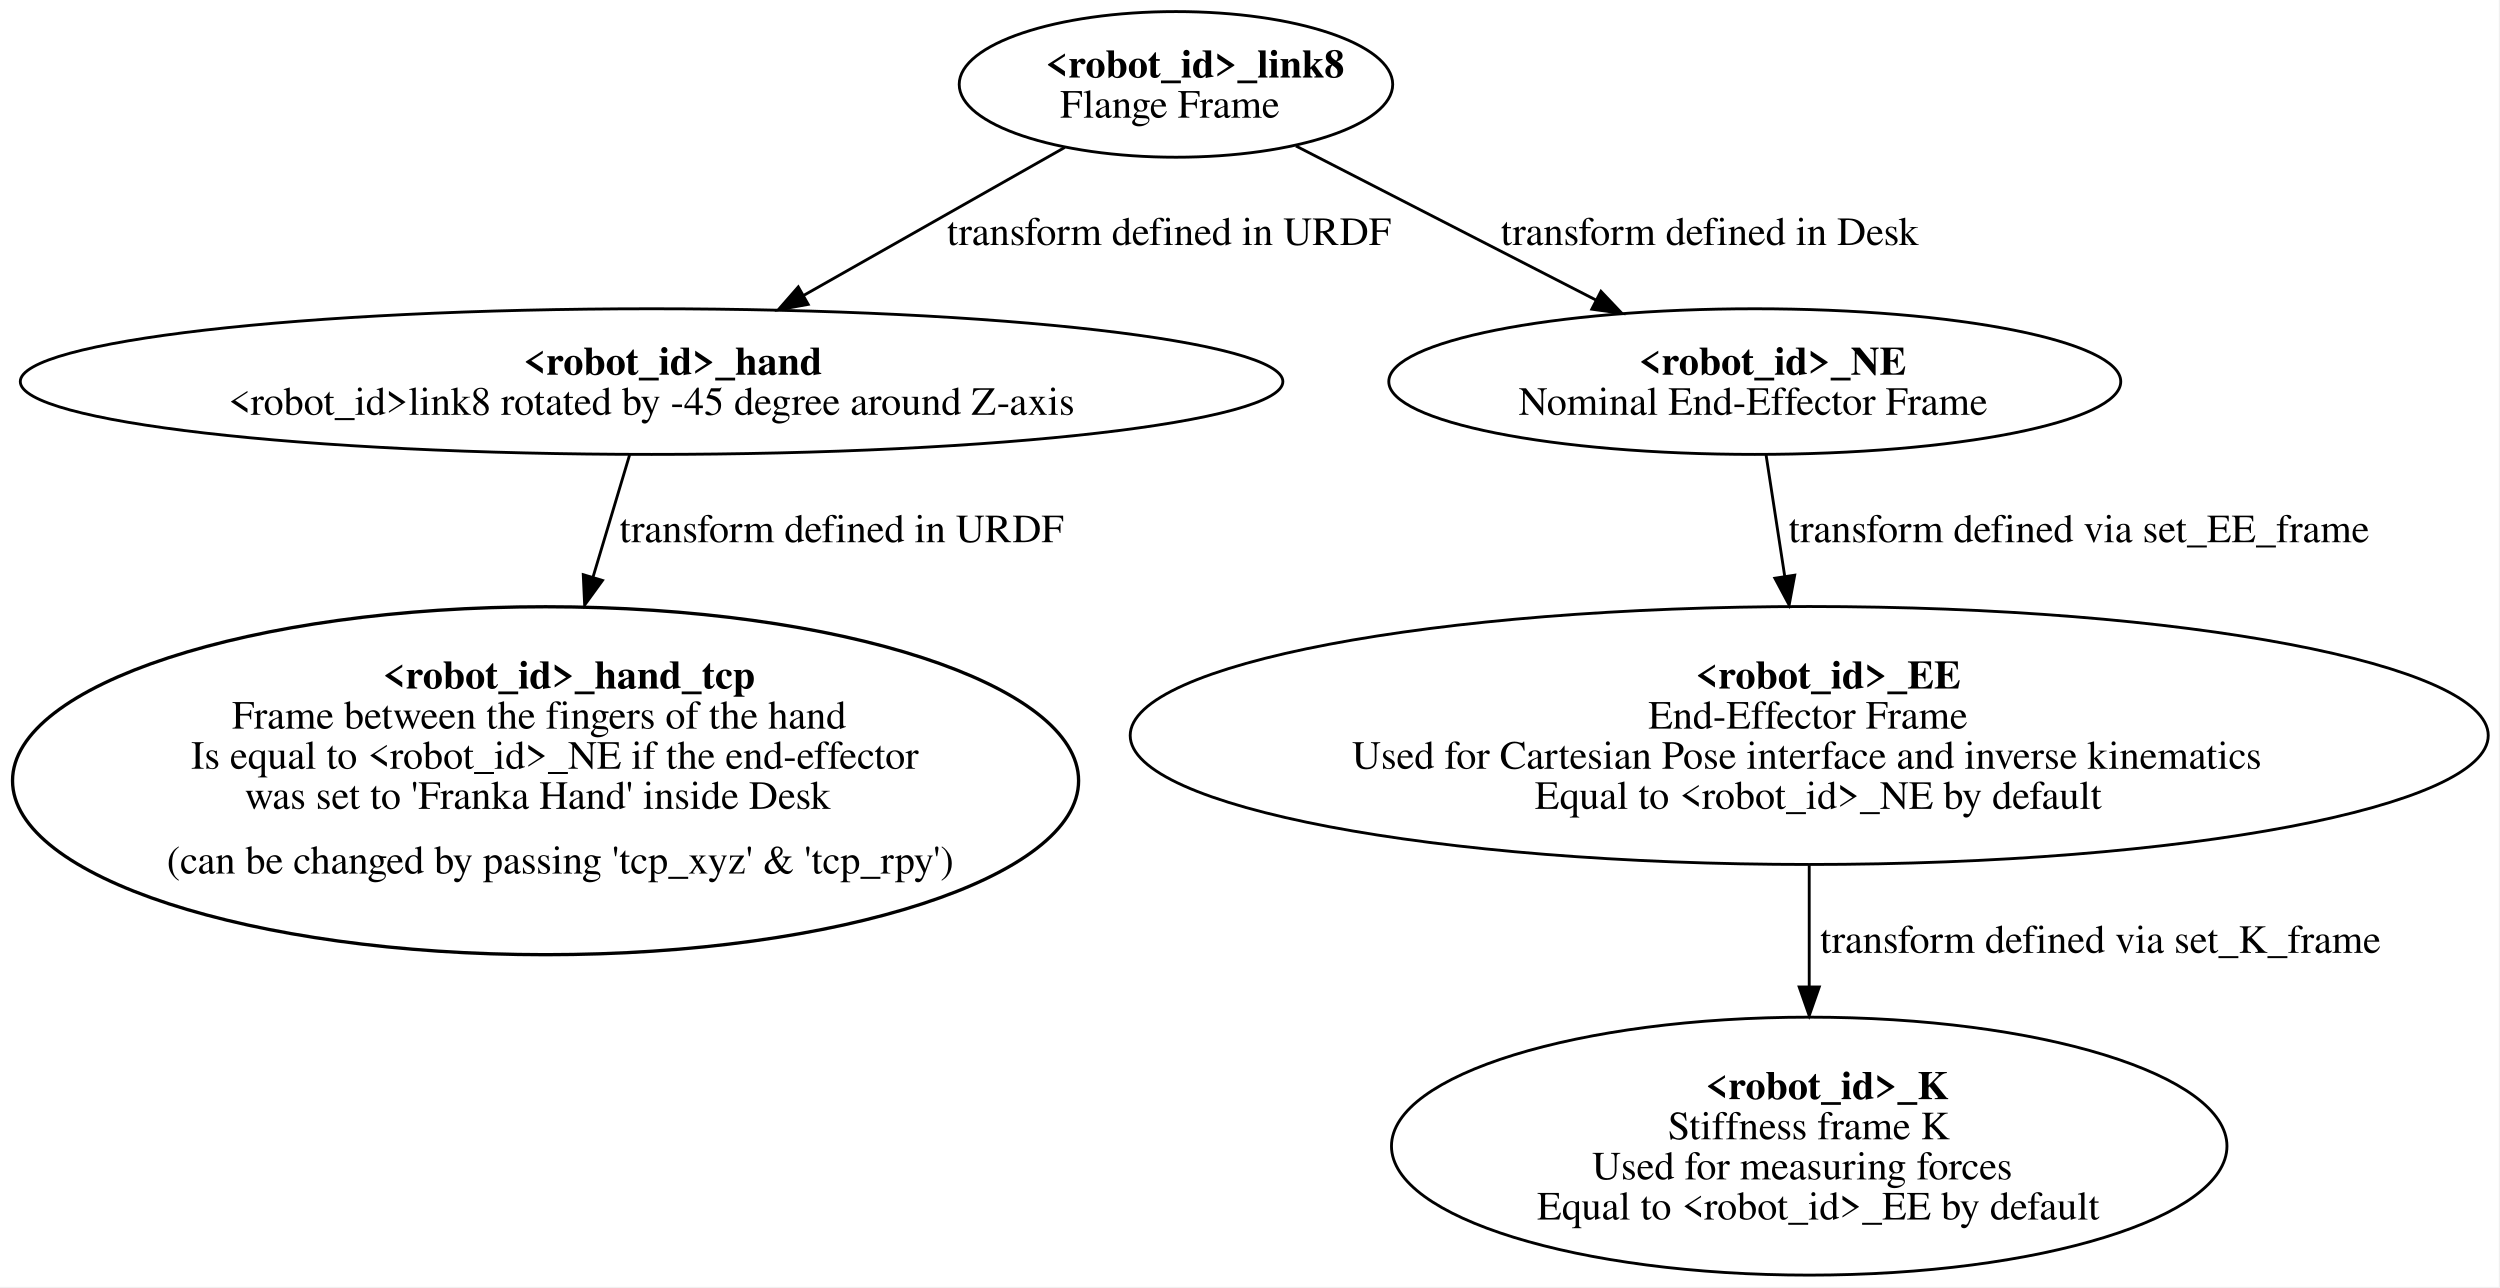
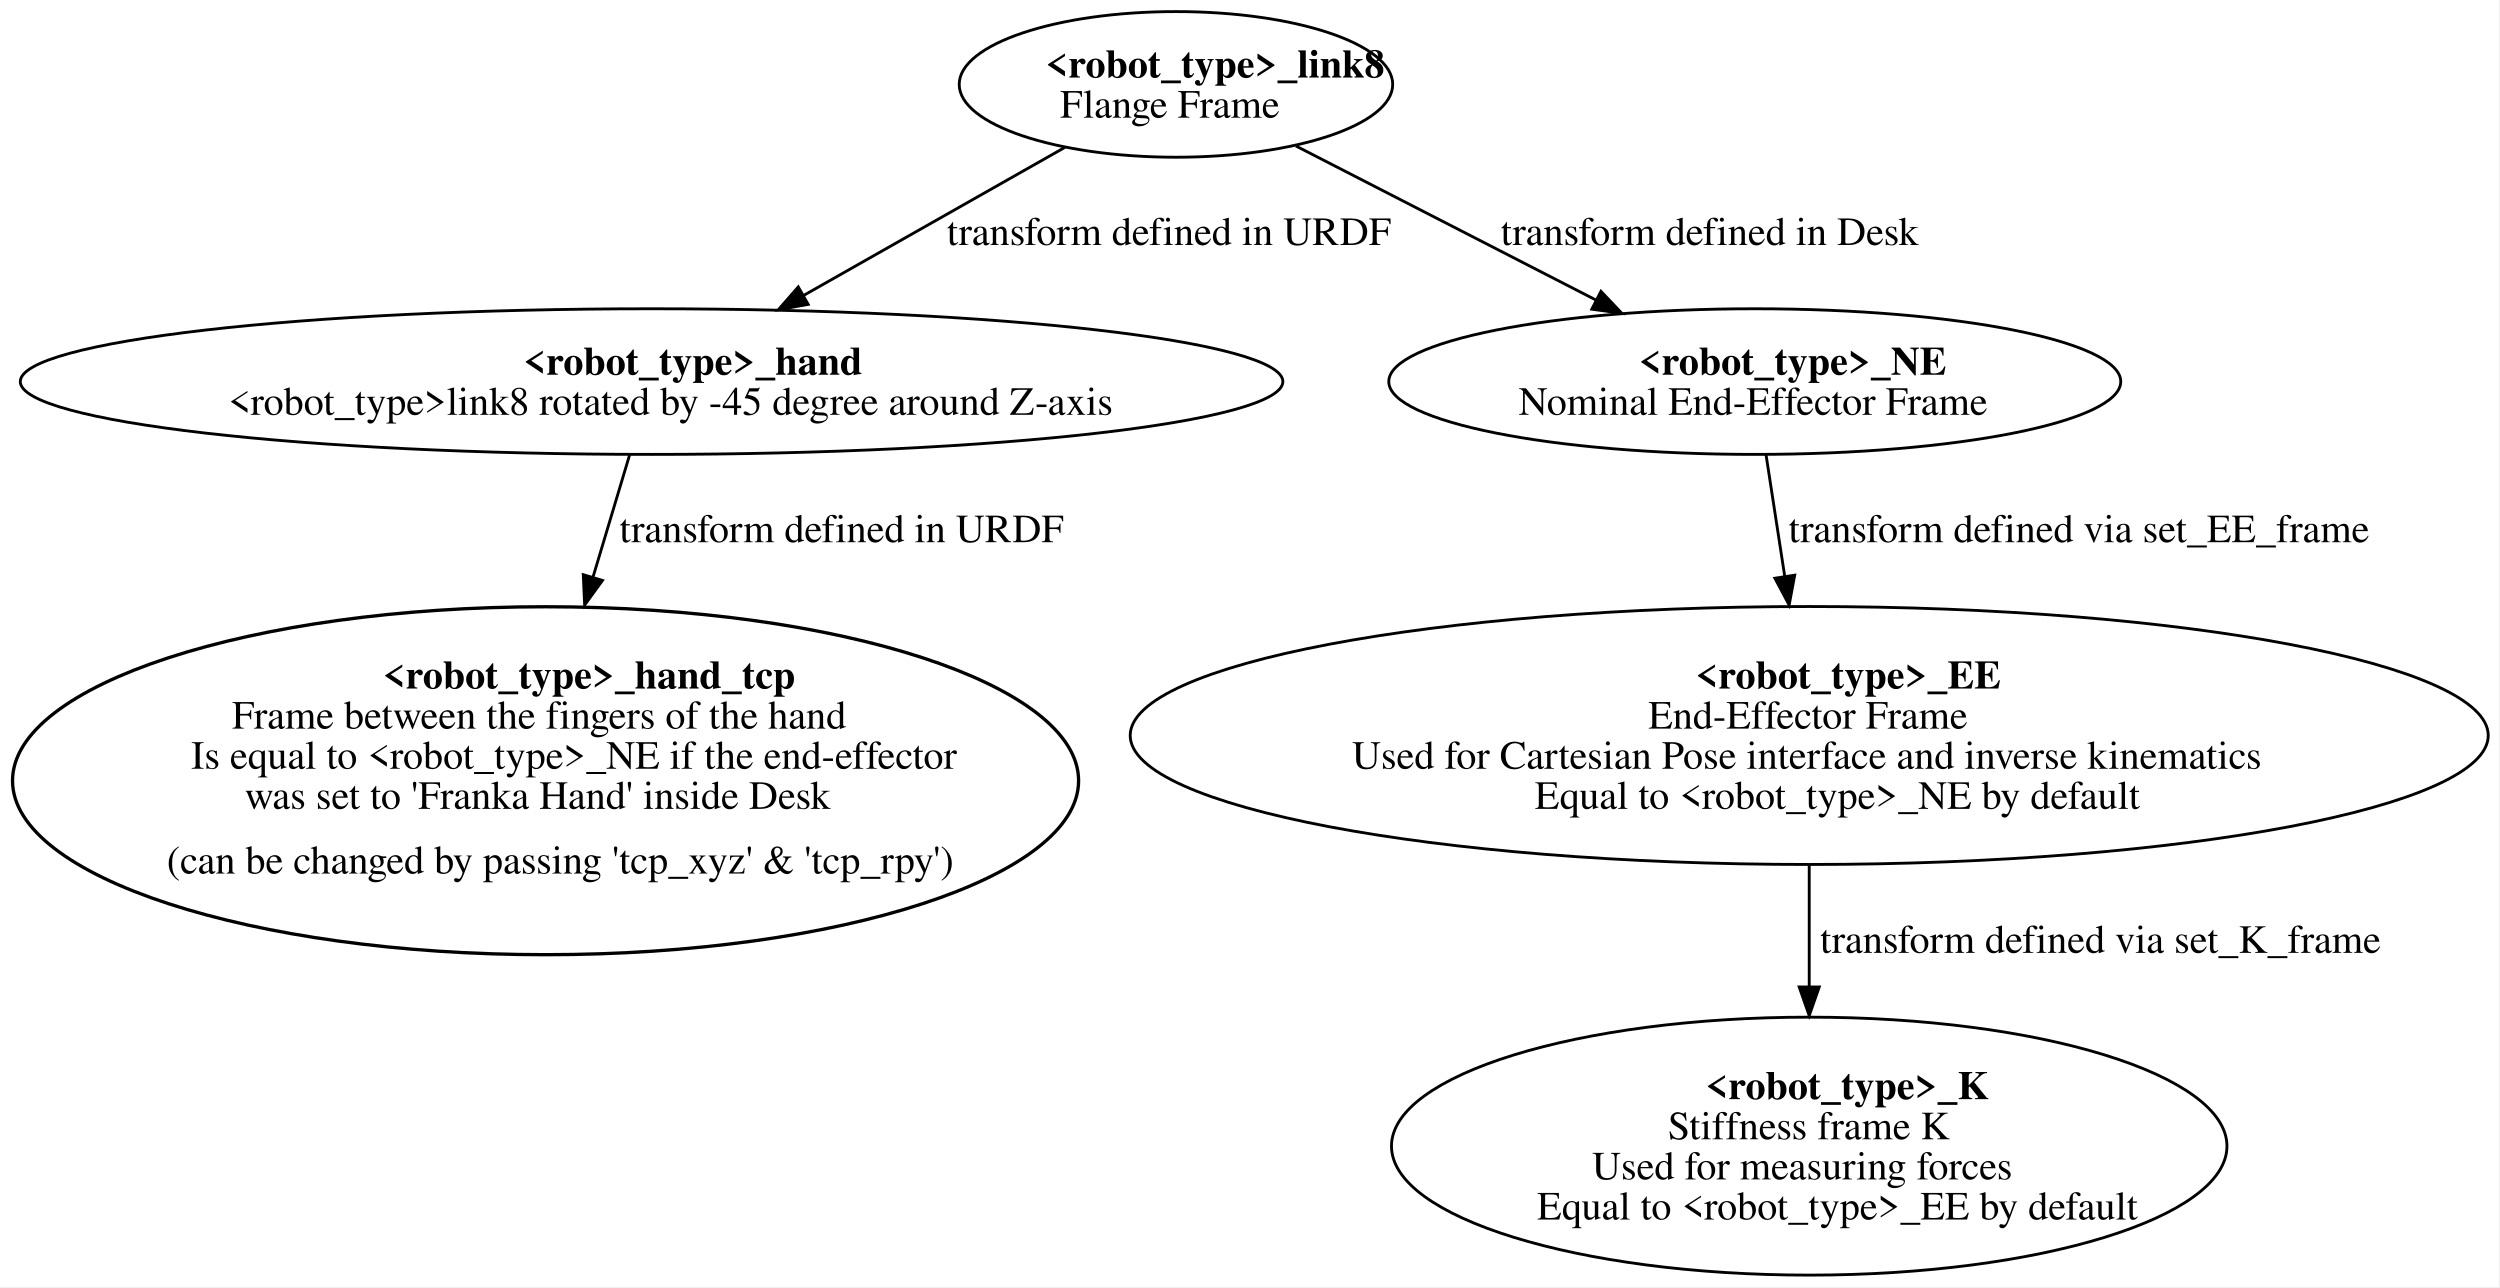
<svg xmlns="http://www.w3.org/2000/svg" width="872pt" height="449pt" viewBox="0.00 0.00 872.28 449.24" version="1.1" id="svg4812">
  <defs id="defs4816" />
  <g id="graph0" class="graph" transform="scale(1 1) rotate(0) translate(4 445.2427)">
    <polygon stroke="transparent" points="-4,4 -4,-445.243 868.285,-445.243 868.285,4 " id="polygon4698" transform="translate(-0.3415461,-0.1446939)" style="fill:#ffffff" />
    <g id="node1" class="node">
      <ellipse fill="none" stroke="#000000" cx="406.3" cy="-415.787" rx="75.642" ry="25.412" id="ellipse4702" />
-       <text text-anchor="start" x="360.687" y="-418.187" font-family="Times,serif" font-weight="bold" font-size="14.00" fill="#000000" id="text4704">&lt;robot_id&gt;_link8</text>
+       <text text-anchor="start" x="360.687" y="-418.187" font-family="Times,serif" font-weight="bold" font-size="14.00" fill="#000000" id="text4704">&lt;robot_type&gt;_link8</text>
      <text text-anchor="start" x="365.868" y="-404.187" font-family="Times,serif" font-size="14.00" fill="#000000" id="text4706"> Flange Frame</text>
    </g>
    <g id="node2" class="node">
      <ellipse fill="none" stroke="#000000" cx="223.3" cy="-312.075" rx="220.312" ry="25.412" id="ellipse4711" />
-       <text text-anchor="start" x="178.47" y="-314.475" font-family="Times,serif" font-weight="bold" font-size="14.00" fill="#000000" id="text4713">&lt;robot_id&gt;_hand</text>
-       <text text-anchor="start" x="75.45" y="-300.475" font-family="Times,serif" font-size="14.00" fill="#000000" id="text4715"> &lt;robot_id&gt;link8 rotated by -45 degree around Z-axis </text>
+       <text text-anchor="start" x="178.47" y="-314.475" font-family="Times,serif" font-weight="bold" font-size="14.00" fill="#000000" id="text4713">&lt;robot_type&gt;_hand</text>
+       <text text-anchor="start" x="75.45" y="-300.475" font-family="Times,serif" font-size="14.00" fill="#000000" id="text4715"> &lt;robot_type&gt;link8 rotated by -45 degree around Z-axis </text>
    </g>
    <g id="edge1" class="edge">
      <path fill="none" stroke="#000000" d="M367.491,-393.792C340.963,-378.758 305.471,-358.644 276.339,-342.134" id="path4720" />
      <polygon fill="#000000" stroke="#000000" points="277.945,-339.021 267.519,-337.135 274.493,-345.111 277.945,-339.021" id="polygon4722" />
      <text text-anchor="middle" x="403.863" y="-359.731" font-family="Times,serif" font-size="14.00" fill="#000000" id="text4724">transform defined in URDF</text>
    </g>
    <g id="node4" class="node">
      <ellipse fill="none" stroke="#000000" cx="608.3" cy="-312.075" rx="127.723" ry="25.412" id="ellipse4729" />
-       <text text-anchor="start" x="567.748" y="-314.475" font-family="Times,serif" font-weight="bold" font-size="14.00" fill="#000000" id="text4731">&lt;robot_id&gt;_NE</text>
+       <text text-anchor="start" x="567.748" y="-314.475" font-family="Times,serif" font-weight="bold" font-size="14.00" fill="#000000" id="text4731">&lt;robot_type&gt;_NE</text>
      <text text-anchor="start" x="525.889" y="-300.475" font-family="Times,serif" font-size="14.00" fill="#000000" id="text4733">Nominal End-Effector Frame</text>
    </g>
    <g id="edge3" class="edge">
      <path fill="none" stroke="#000000" d="M448.155,-394.298C478.47,-378.733 519.763,-357.532 552.825,-340.558" id="path4738" />
      <polygon fill="#000000" stroke="#000000" points="554.618,-343.571 561.916,-335.89 551.421,-337.344 554.618,-343.571" id="polygon4740" />
      <text text-anchor="middle" x="592.58" y="-359.731" font-family="Times,serif" font-size="14.00" fill="#000000" id="text4742">transform defined in Desk</text>
    </g>
    <g id="node3" class="node">
      <ellipse cx="186.3" cy="-172.781" rx="186.02" ry="60.714" id="ellipse4747" style="fill:none;stroke:#000000;stroke-width:1.161" />
-       <text x="129.417" y="-204.964" font-weight="bold" font-size="14.00" id="text4749" text-anchor="start" font-family="Times,serif" fill="#000000">&lt;robot_id&gt;_hand_tcp</text>
+       <text x="129.417" y="-204.964" font-weight="bold" font-size="14.00" id="text4749" text-anchor="start" font-family="Times,serif" fill="#000000">&lt;robot_type&gt;_hand_tcp</text>
      <text x="76.87" y="-190.964" font-size="14.00" id="text4751" text-anchor="start" font-family="Times,serif" fill="#000000"> Frame between the fingers of the hand</text>
-       <text x="62.566" y="-176.964" font-size="14.00" id="text4753" text-anchor="start" font-family="Times,serif" fill="#000000">Is equal to &lt;robot_id&gt;_NE if the end-effector</text>
+       <text x="62.566" y="-176.964" font-size="14.00" id="text4753" text-anchor="start" font-family="Times,serif" fill="#000000">Is equal to &lt;robot_type&gt;_NE if the end-effector</text>
      <text x="81.337" y="-162.964" font-size="14.00" id="text4755" text-anchor="start" font-family="Times,serif" fill="#000000">was set to 'Franka Hand' inside Desk</text>
      <text xml:space="preserve" style="font-style:normal;font-weight:normal;font-size:30.016px;line-height:1.25;font-family:sans-serif;letter-spacing:0px;word-spacing:0px;fill:#000000;fill-opacity:1;stroke:none;stroke-width:0.75" x="170.432" y="-85.295" id="text4822">
        <tspan id="tspan4820" x="170.432" y="-58.738" style="stroke-width:0.75" />
      </text>
      <text style="font-size:14px;font-family:Times, serif;text-anchor:start;fill:#000000;stroke-width:1" x="54.1" y="-140.382" font-size="14.00" id="text4755-3">(can be changed by passing 'tcp_xyz' &amp; 'tcp_rpy')</text>
    </g>
    <g id="edge2" class="edge">
      <path fill="none" stroke="#000000" d="M215.634,-286.484C211.918,-274.08 207.302,-258.671 202.84,-243.775" id="path4760" />
      <polygon fill="#000000" stroke="#000000" points="206.163,-242.673 199.94,-234.098 199.457,-244.681 206.163,-242.673" id="polygon4762" />
      <text text-anchor="middle" x="289.613" y="-256.019" font-family="Times,serif" font-size="14.00" fill="#000000" id="text4764"> transform defined in URDF</text>
    </g>
    <g id="node5" class="node">
      <ellipse fill="none" stroke="#000000" cx="627.3" cy="-188.565" rx="236.969" ry="45.011" id="ellipse4769" />
-       <text text-anchor="start" x="587.525" y="-204.964" font-family="Times,serif" font-weight="bold" font-size="14.00" fill="#000000" id="text4771">&lt;robot_id&gt;_EE</text>
+       <text text-anchor="start" x="587.525" y="-204.964" font-family="Times,serif" font-weight="bold" font-size="14.00" fill="#000000" id="text4771">&lt;robot_type&gt;_EE</text>
      <text text-anchor="start" x="571.135" y="-190.964" font-family="Times,serif" font-size="14.00" fill="#000000" id="text4773">End-Effector Frame</text>
      <text text-anchor="start" x="467.727" y="-176.964" font-family="Times,serif" font-size="14.00" fill="#000000" id="text4775">Used for Cartesian Pose interface and inverse kinematics</text>
-       <text text-anchor="start" x="531.538" y="-162.964" font-family="Times,serif" font-size="14.00" fill="#000000" id="text4777">Equal to &lt;robot_id&gt;_NE by default</text>
+       <text text-anchor="start" x="531.538" y="-162.964" font-family="Times,serif" font-size="14.00" fill="#000000" id="text4777">Equal to &lt;robot_type&gt;_NE by default</text>
    </g>
    <g id="edge4" class="edge">
      <path fill="none" stroke="#000000" d="M612.237,-286.484C614.127,-274.198 616.47,-258.964 618.741,-244.201" id="path4782" />
      <polygon fill="#000000" stroke="#000000" points="622.234,-244.513 620.296,-234.098 615.316,-243.449 622.234,-244.513" id="polygon4784" />
      <text text-anchor="middle" x="721.452" y="-256.019" font-family="Times,serif" font-size="14.00" fill="#000000" id="text4786">  transform defined via set_EE_frame</text>
    </g>
    <g id="node6" class="node">
      <ellipse fill="none" stroke="#000000" cx="627.3" cy="-45.255" rx="145.786" ry="45.011" id="ellipse4791" />
-       <text text-anchor="start" x="591.024" y="-61.655" font-family="Times,serif" font-weight="bold" font-size="14.00" fill="#000000" id="text4793">&lt;robot_id&gt;_K</text>
+       <text text-anchor="start" x="591.024" y="-61.655" font-family="Times,serif" font-weight="bold" font-size="14.00" fill="#000000" id="text4793">&lt;robot_type&gt;_K</text>
      <text text-anchor="start" x="577.932" y="-47.655" font-family="Times,serif" font-size="14.00" fill="#000000" id="text4795">Stiffness frame K</text>
      <text text-anchor="start" x="551.501" y="-33.655" font-family="Times,serif" font-size="14.00" fill="#000000" id="text4797"> Used for measuring forces</text>
-       <text text-anchor="start" x="532.315" y="-19.655" font-family="Times,serif" font-size="14.00" fill="#000000" id="text4799">Equal to &lt;robot_id&gt;_EE by default</text>
+       <text text-anchor="start" x="532.315" y="-19.655" font-family="Times,serif" font-size="14.00" fill="#000000" id="text4799">Equal to &lt;robot_type&gt;_EE by default</text>
    </g>
    <g id="edge5" class="edge">
      <path fill="none" stroke="#000000" d="M627.3,-143.22C627.3,-129.759 627.3,-114.859 627.3,-100.827" id="path4804" />
      <polygon fill="#000000" stroke="#000000" points="630.8,-100.796 627.3,-90.796 623.8,-100.796 630.8,-100.796" id="polygon4806" />
      <text text-anchor="middle" x="728.953" y="-112.71" font-family="Times,serif" font-size="14.00" fill="#000000" id="text4808">  transform defined via set_K_frame</text>
    </g>
  </g>
</svg>
